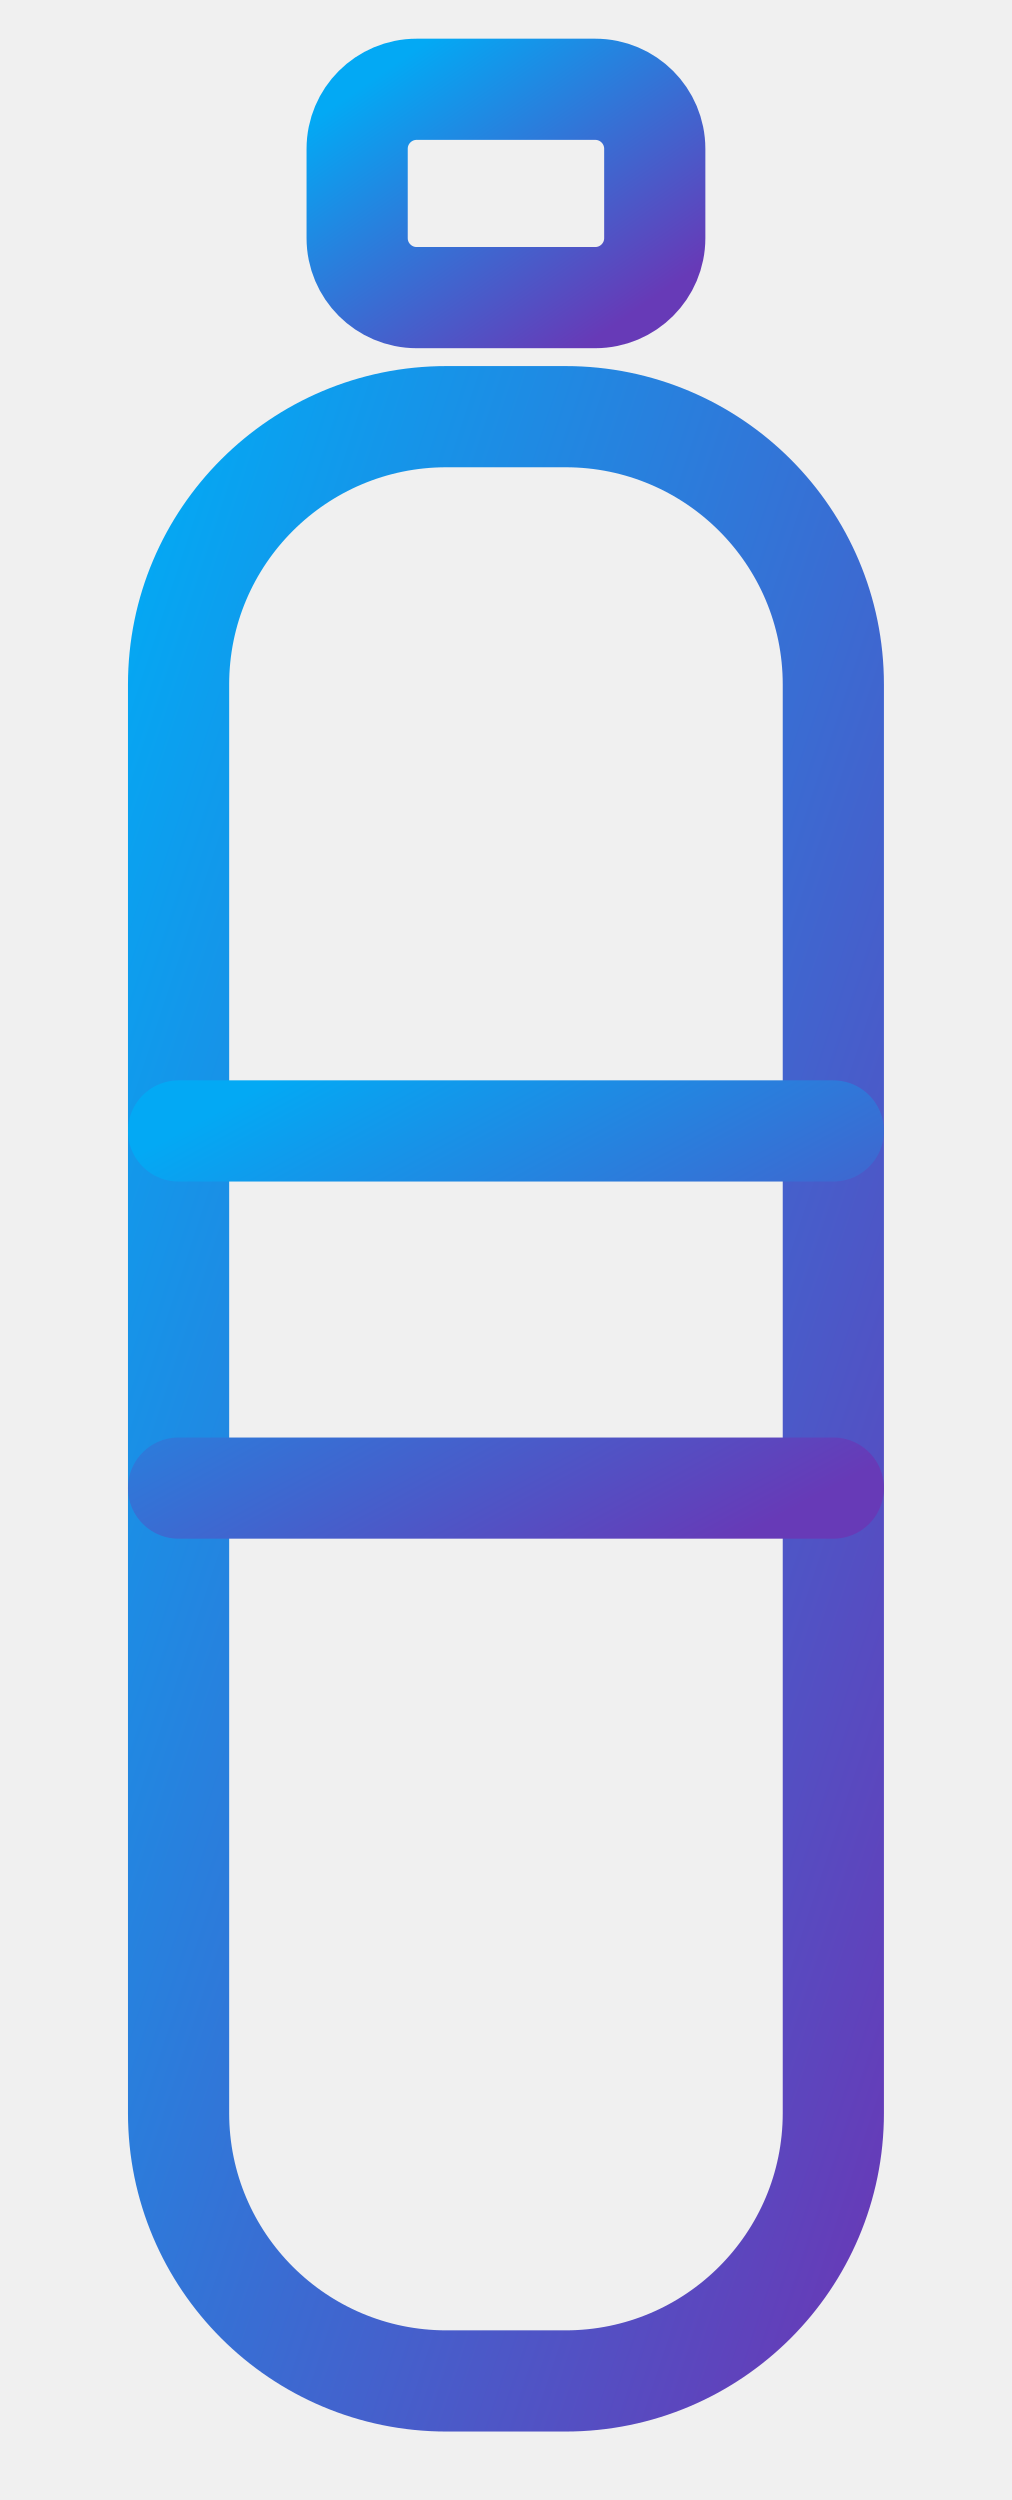
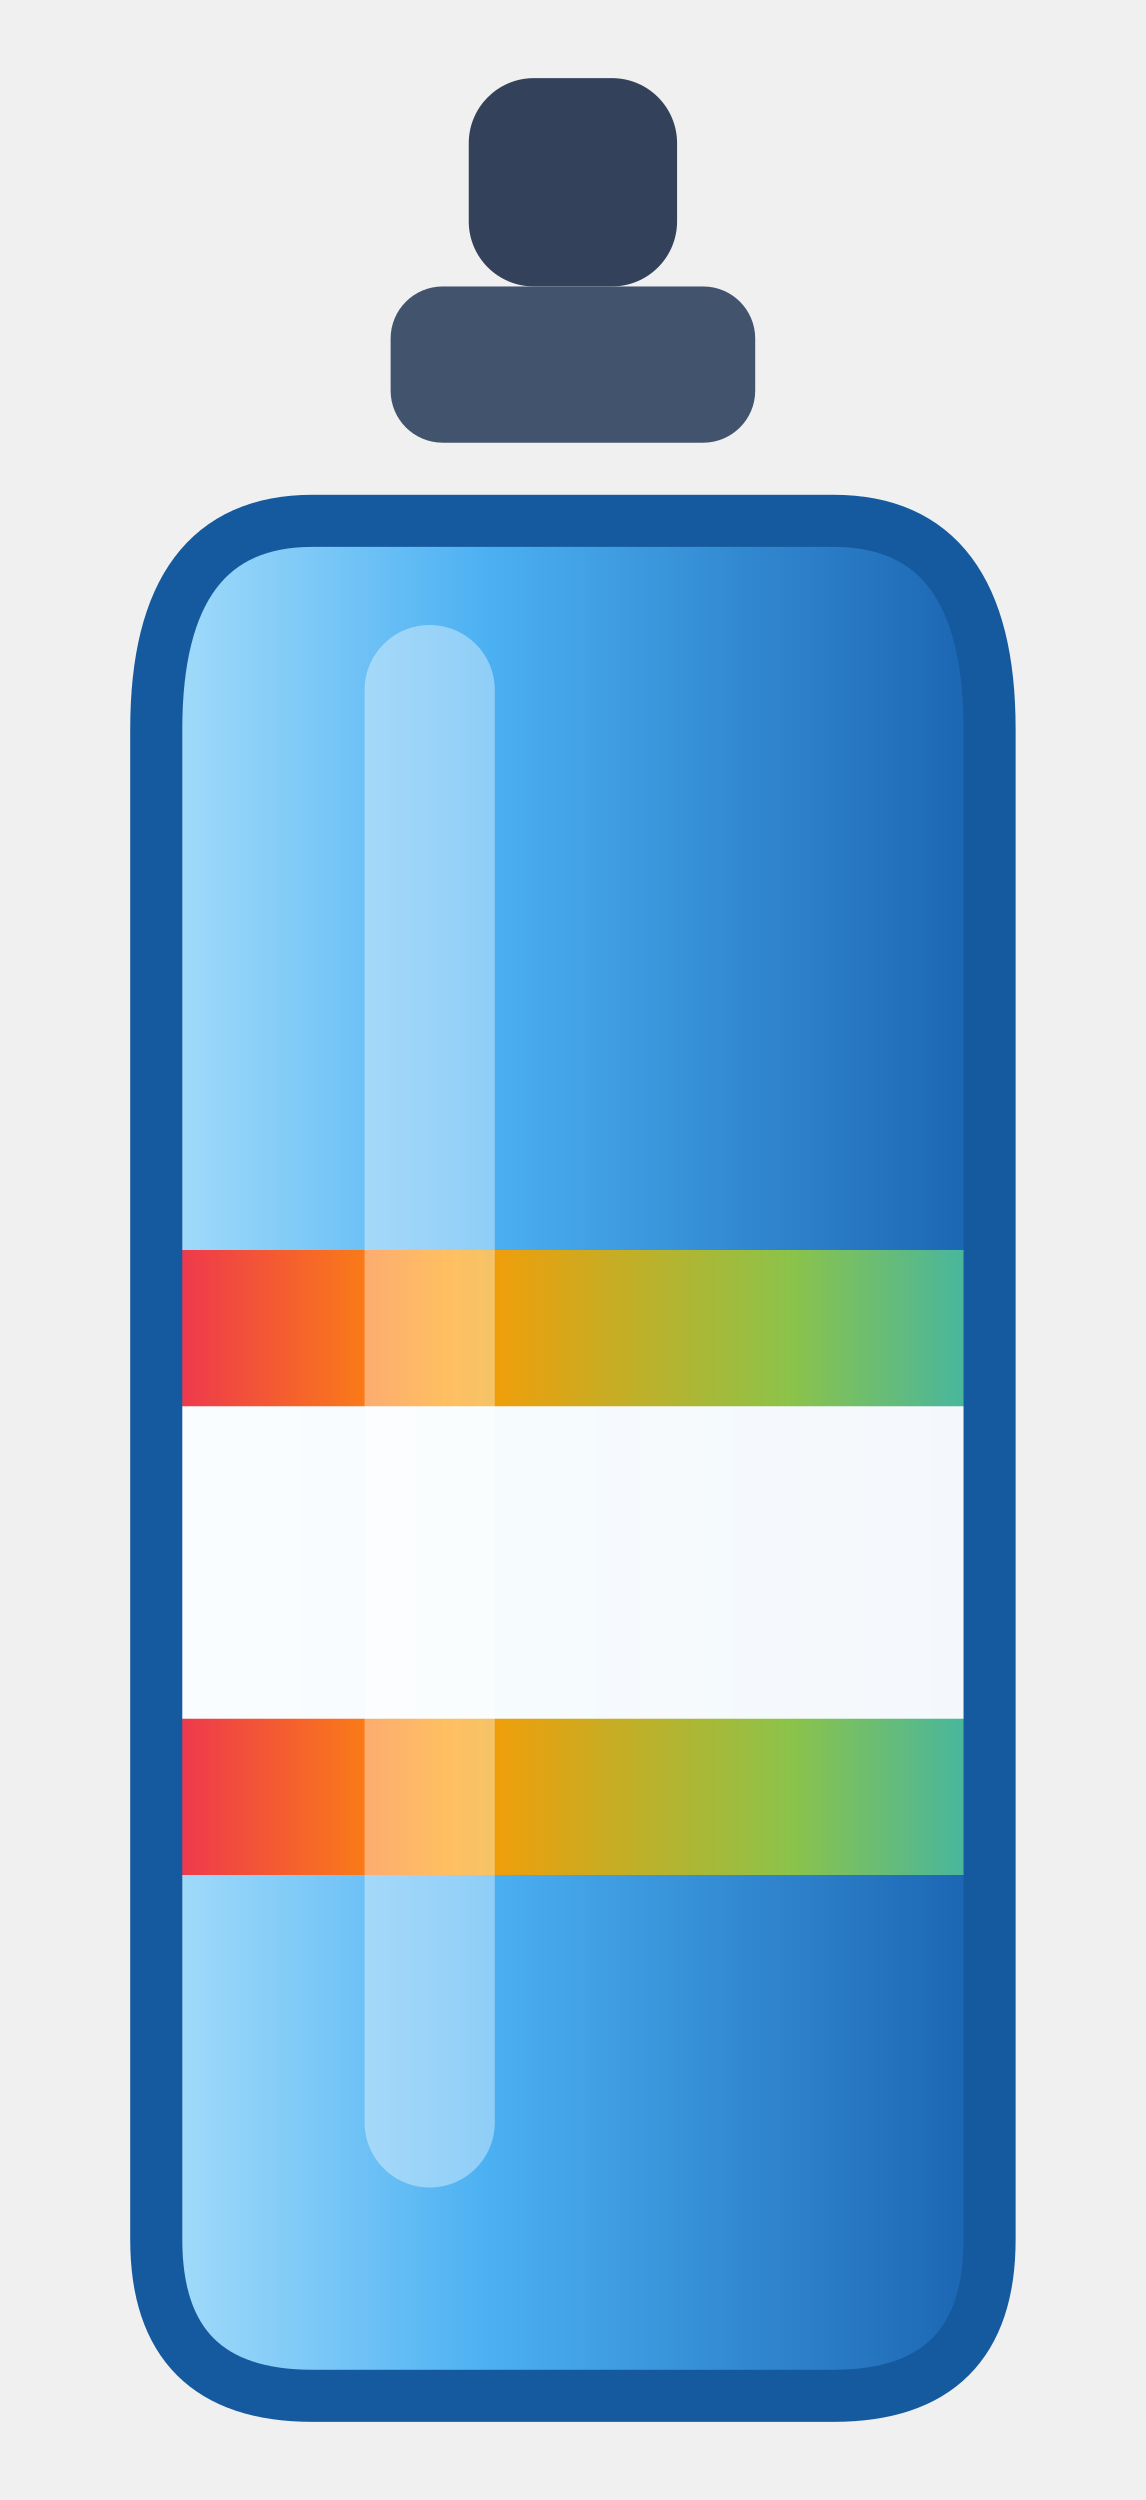
- <svg xmlns="http://www.w3.org/2000/svg" viewBox="0 0 34 84" fill="none" role="img" aria-label="בקבוק">
+ <svg xmlns="http://www.w3.org/2000/svg" viewBox="0 0 44 96" role="img" aria-label="בקבוק">
  <defs>
-     <linearGradient id="g_bottle" x1="0" y1="0" x2="1" y2="1">
-       <stop offset="0" stop-color="#03A9F4" />
-       <stop offset="1" stop-color="#673AB7" />
+     <linearGradient id="g_bottle_b" x1="0" y1="0" x2="1" y2="0">
+       <stop offset="0" stop-color="#a6ddfb" />
+       <stop offset=".4" stop-color="#4bb0f2" />
+       <stop offset="1" stop-color="#1a63b0" />
    </linearGradient>
+     <linearGradient id="g_bottle_r" x1="0" y1="0" x2="1" y2="0">
+       <stop offset="0" stop-color="#E91E63" />
+       <stop offset=".33" stop-color="#FF9800" />
+       <stop offset=".66" stop-color="#8BC34A" />
+       <stop offset="1" stop-color="#03A9F4" />
+     </linearGradient>
+     <clipPath id="clip_bottle">
+       <path d="M12 20 h20 q6 0 6 8 v58 q0 6 -6 6 h-20 q-6 0 -6 -6 v-58 q0 -8 6 -8 z" />
+     </clipPath>
  </defs>
-   <g stroke="url(#g_bottle)" stroke-width="3.4" stroke-linecap="round" stroke-linejoin="round">
-     <rect x="12" y="3" width="10" height="7" rx="2" />
-     <path d="M11 10 h12" />
-     <rect x="6" y="14" width="22" height="66" rx="9" />
-     <path d="M6 38 h22 M6 50 h22" />
+   <rect x="18" y="3" width="8" height="8" rx="2.5" fill="#33415a" />
+   <rect x="15" y="11" width="14" height="6" rx="2" fill="#42536e" />
+   <path d="M12 20 h20 q6 0 6 8 v58 q0 6 -6 6 h-20 q-6 0 -6 -6 v-58 q0 -8 6 -8 z" fill="url(#g_bottle_b)" />
+   <g clip-path="url(#clip_bottle)">
+     <rect x="4" y="48" width="40" height="24" fill="#fff" opacity=".95" />
+     <rect x="4" y="48" width="40" height="6" fill="url(#g_bottle_r)" />
+     <rect x="4" y="66" width="40" height="6" fill="url(#g_bottle_r)" />
+     <rect x="14" y="24" width="5" height="60" rx="2.5" fill="#fff" opacity=".38" />
  </g>
+   <path d="M12 20 h20 q6 0 6 8 v58 q0 6 -6 6 h-20 q-6 0 -6 -6 v-58 q0 -8 6 -8 z" fill="none" stroke="#155a9e" stroke-width="2" />
</svg>
